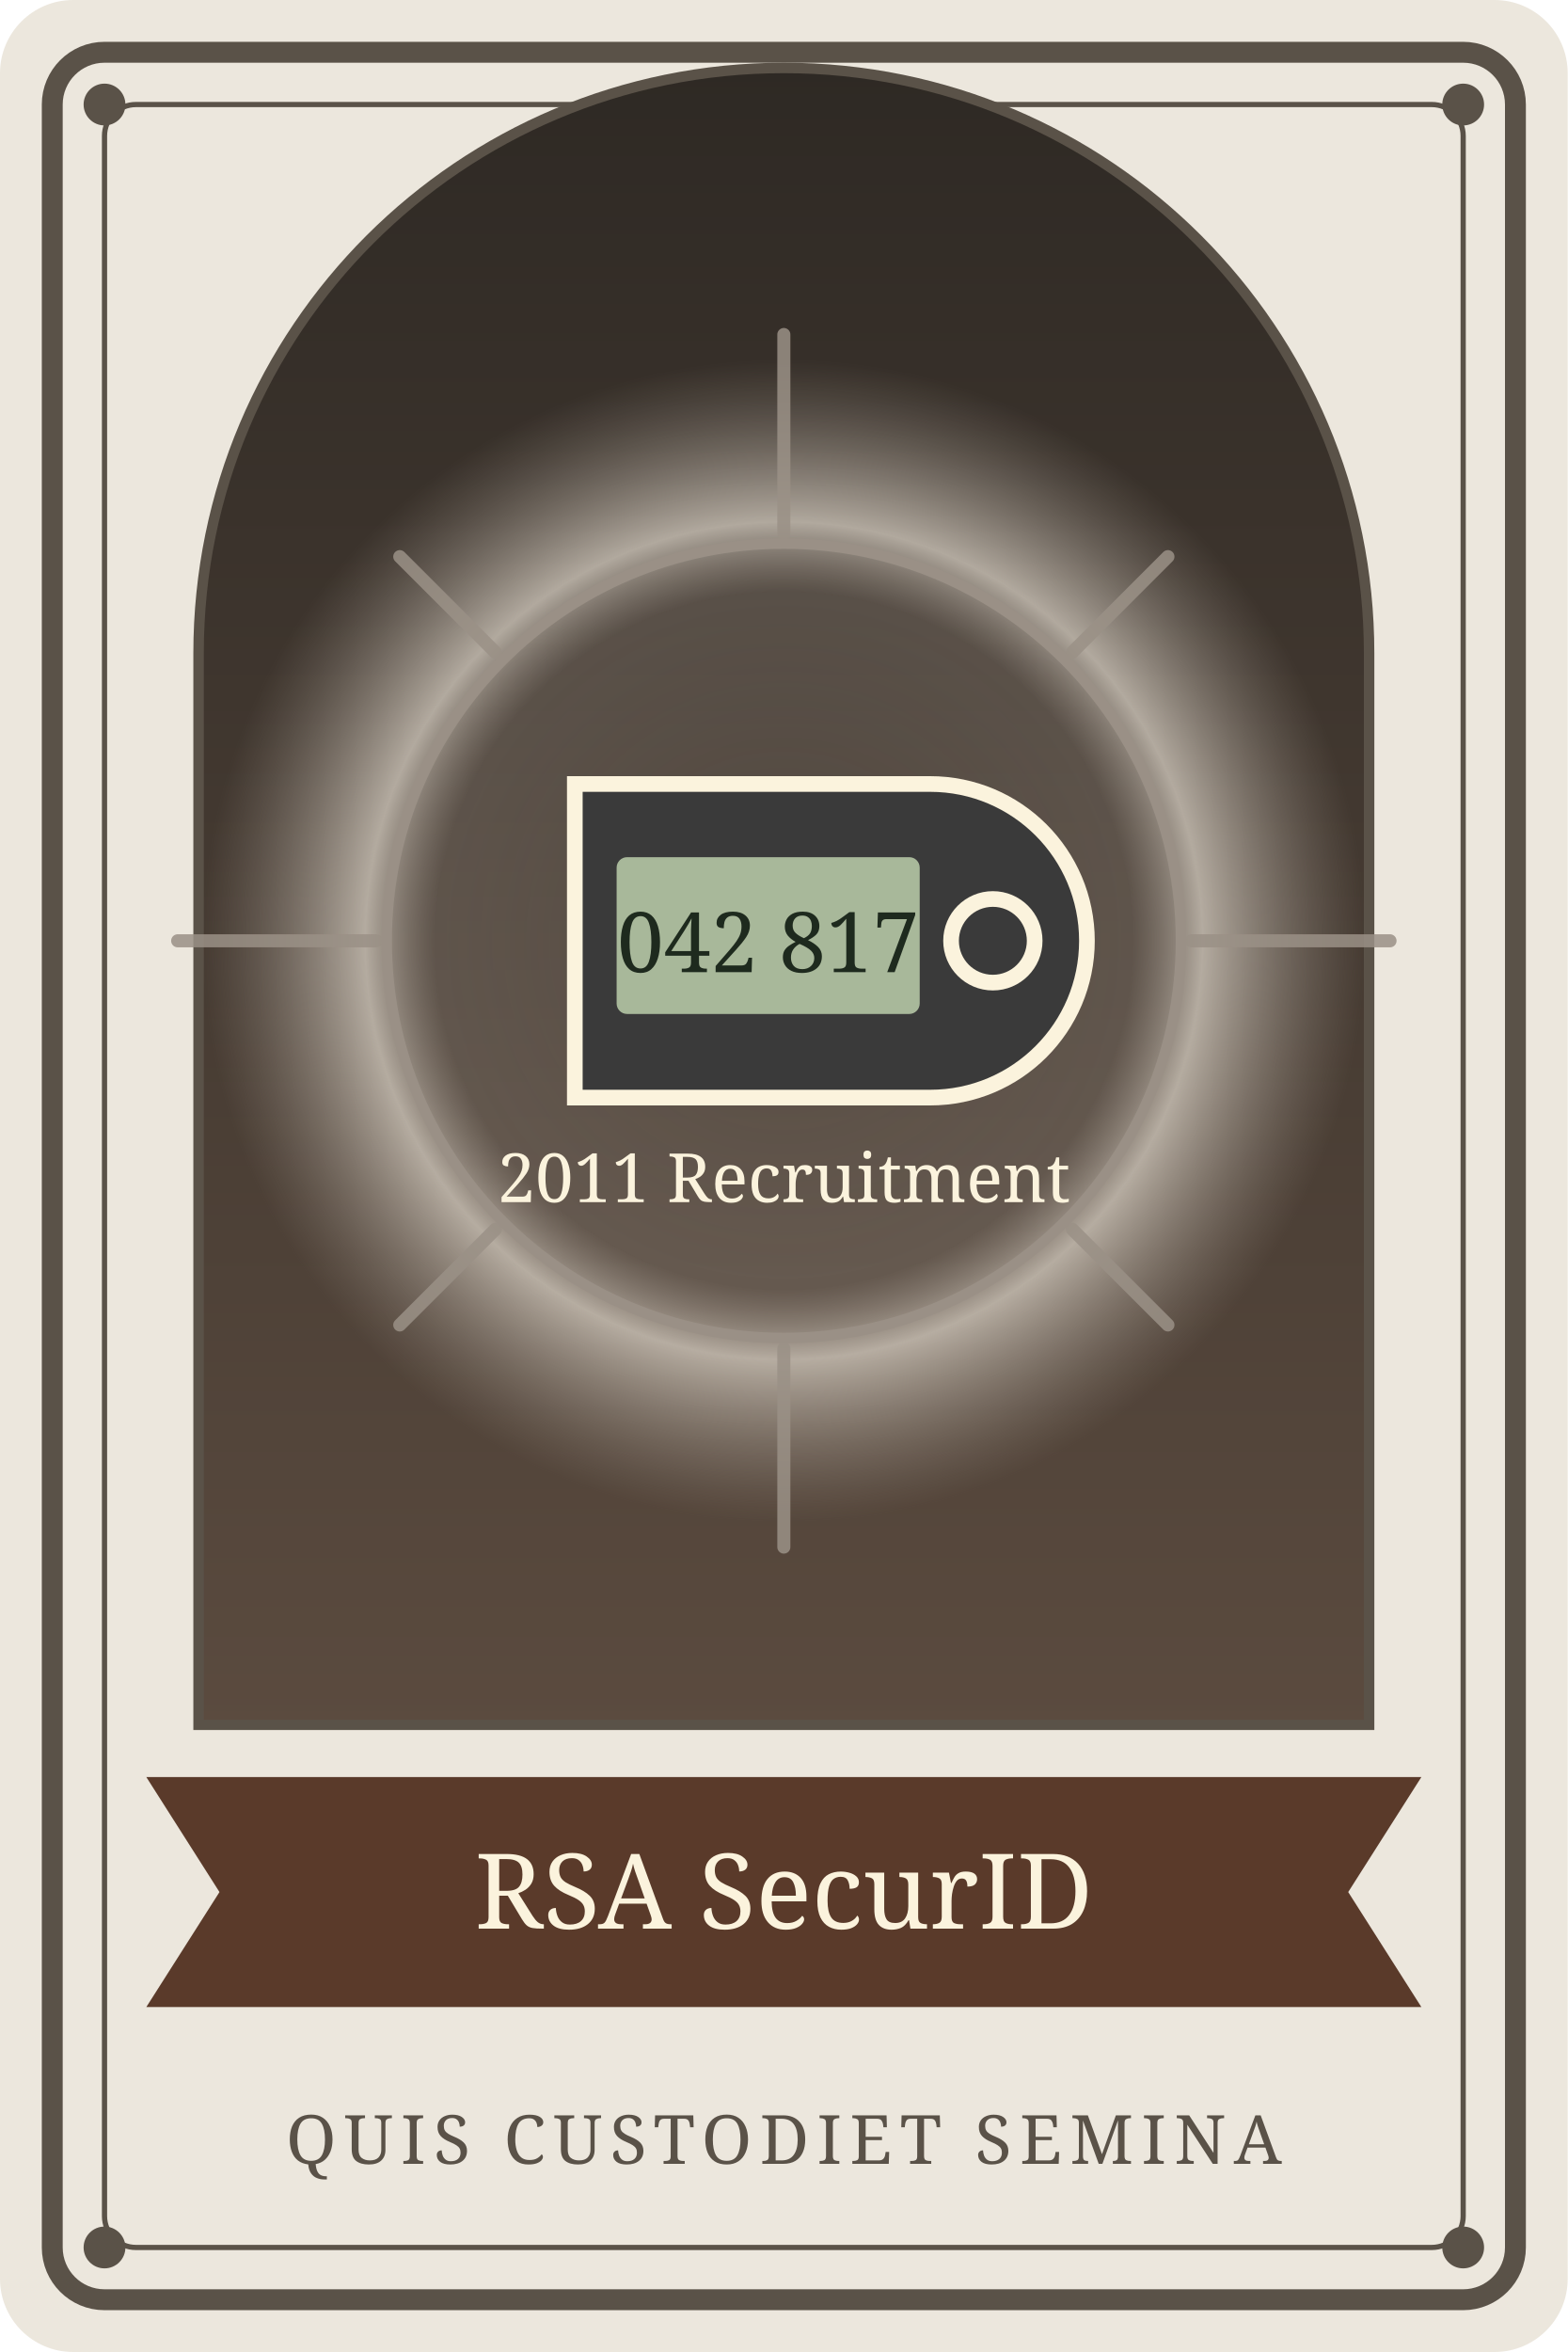
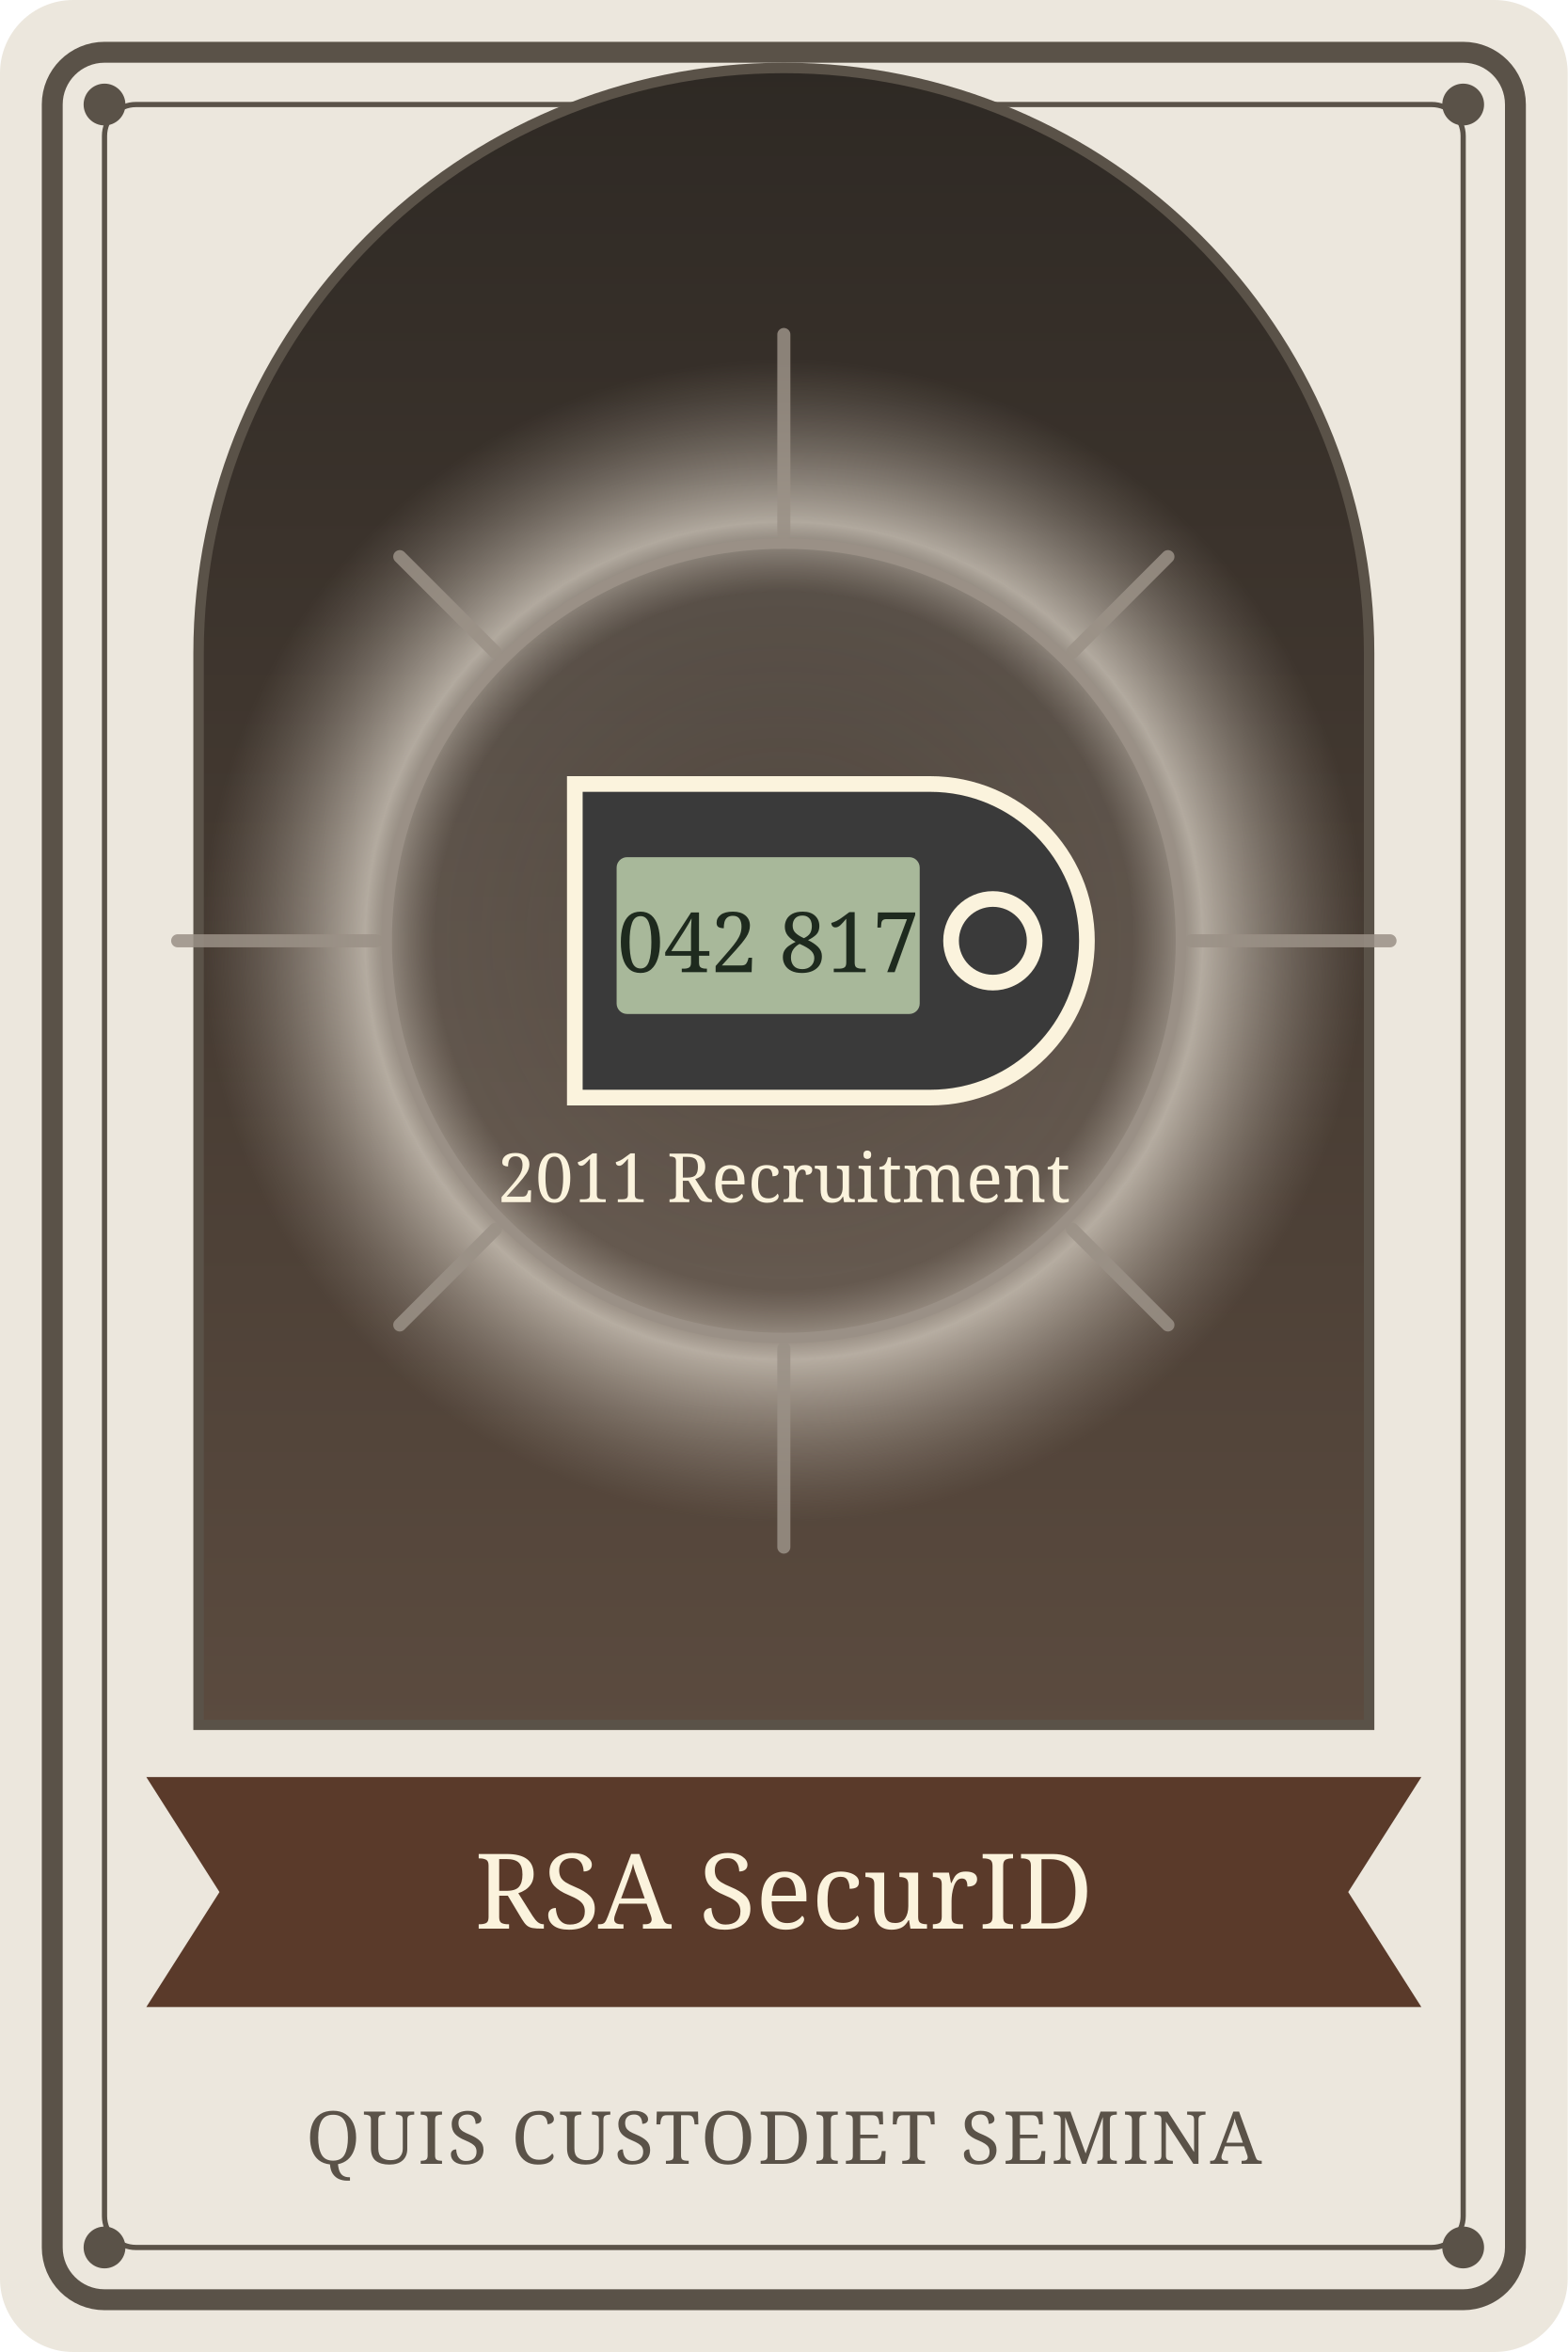
<svg xmlns="http://www.w3.org/2000/svg" viewBox="0 0 300 450" role="img" aria-label="RSA SecurID">
  <defs>
    <radialGradient id="s-f-rsa-securid-breach-halo">
      <stop offset="0%" stop-color="#9a9086" stop-opacity="0.18" />
      <stop offset="60%" stop-color="#9a9086" stop-opacity="0.3" />
      <stop offset="72%" stop-color="#d8d0c4" stop-opacity="0.75" />
      <stop offset="100%" stop-color="#9a9086" stop-opacity="0" />
    </radialGradient>
    <linearGradient id="s-f-rsa-securid-breach-niche" x1="0" y1="0" x2="0" y2="1">
      <stop offset="0%" stop-color="#2e2924" />
      <stop offset="100%" stop-color="#5b4b3f" />
    </linearGradient>
  </defs>
  <rect width="300" height="450" rx="14" fill="#ece7dd" />
  <rect x="10" y="10" width="280" height="430" rx="10" fill="none" stroke="#5a5248" stroke-width="4" />
  <rect x="20" y="20" width="260" height="410" rx="6" fill="none" stroke="#5a5248" stroke-width="1" />
  <g fill="#5a5248">
    <circle cx="20" cy="20" r="4" />
    <circle cx="280" cy="20" r="4" />
    <circle cx="20" cy="430" r="4" />
    <circle cx="280" cy="430" r="4" />
  </g>
  <path d="M38 330 V125 A112 112 0 0 1 262 125 V330 Z" fill="url(#s-f-rsa-securid-breach-niche)" stroke="#5a5248" stroke-width="2" />
  <circle cx="150" cy="180" r="112" fill="url(#s-f-rsa-securid-breach-halo)" />
  <g stroke="#9a9086" stroke-width="2.5" stroke-linecap="round" opacity="0.85">
    <line x1="228.0" y1="180.0" x2="266.0" y2="180.0" />
    <line x1="205.2" y1="235.2" x2="223.5" y2="253.5" />
    <line x1="150.0" y1="258.0" x2="150.0" y2="296.0" />
    <line x1="94.8" y1="235.2" x2="76.5" y2="253.5" />
    <line x1="72.0" y1="180.0" x2="34.0" y2="180.0" />
    <line x1="94.8" y1="124.8" x2="76.5" y2="106.5" />
    <line x1="150.0" y1="102.0" x2="150.0" y2="64.0" />
    <line x1="205.2" y1="124.8" x2="223.5" y2="106.5" />
  </g>
  <circle cx="150" cy="180" r="76" fill="none" stroke="#9a9086" stroke-width="2" />
  <g>
    <path d="M110 150 H178 A26 26 0 0 1 178 210 H110 Z" fill="#3a3a3a" stroke="#fbf3dd" stroke-width="3" />
    <circle cx="190" cy="180" r="8" fill="none" stroke="#fbf3dd" stroke-width="3" />
    <rect x="118" y="164" width="58" height="30" rx="2" fill="#a8b89a" />
    <text x="147" y="186" text-anchor="middle" font-family="'EB Garamond', Georgia, serif" font-size="16" fill="#1e2a1e">042 817</text>
    <text x="150" y="230" text-anchor="middle" font-family="'EB Garamond', Georgia, serif" font-size="13" fill="#fbf3dd">2011 Recruitment</text>
  </g>
  <path d="M28 340 h244 l-14 22 l14 22 h-244 l14 -22 z" fill="#5a3a2a" />
  <text x="150" y="369" text-anchor="middle" font-family="'EB Garamond', Georgia, serif" font-size="20" fill="#fbf3dd">RSA SecurID</text>
-   <text x="150" y="414" text-anchor="middle" font-family="'EB Garamond', Georgia, serif" font-size="13" letter-spacing="1.5" fill="#5a5248">QUIS CUSTODIET SEMINA</text>
+   <text x="150" y="414" text-anchor="middle" font-family="'EB Garamond', Georgia, serif" font-size="14.0" letter-spacing="0.5" fill="#5a5248">QUIS CUSTODIET SEMINA</text>
</svg>
